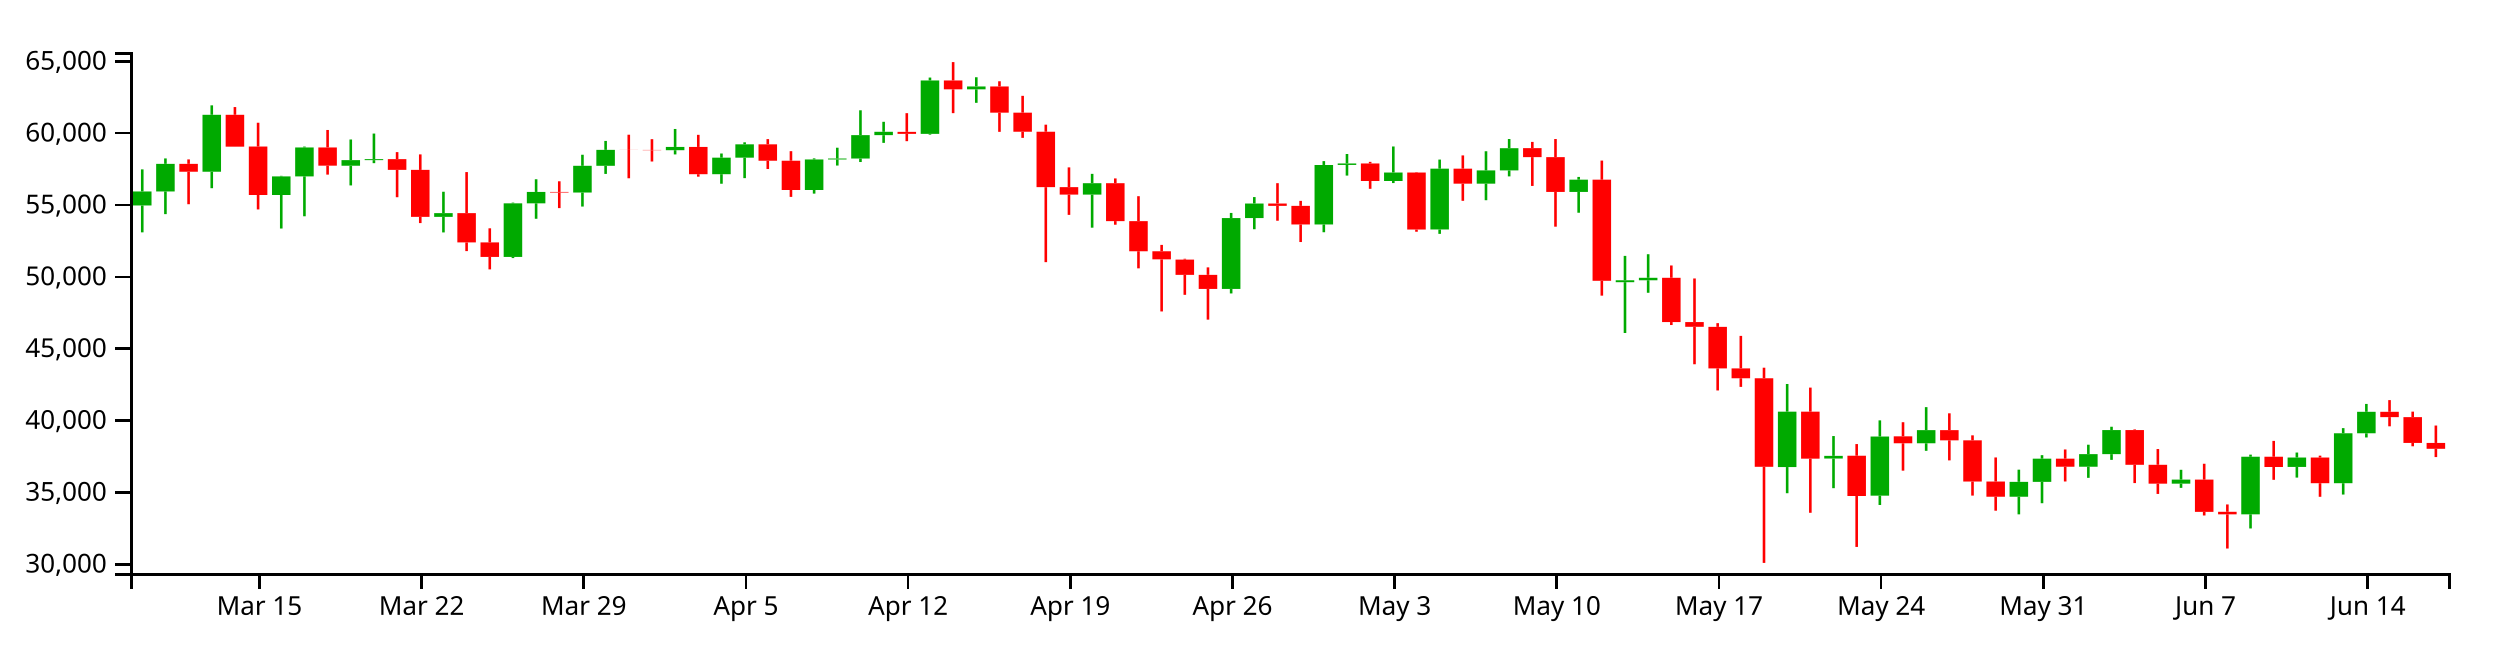
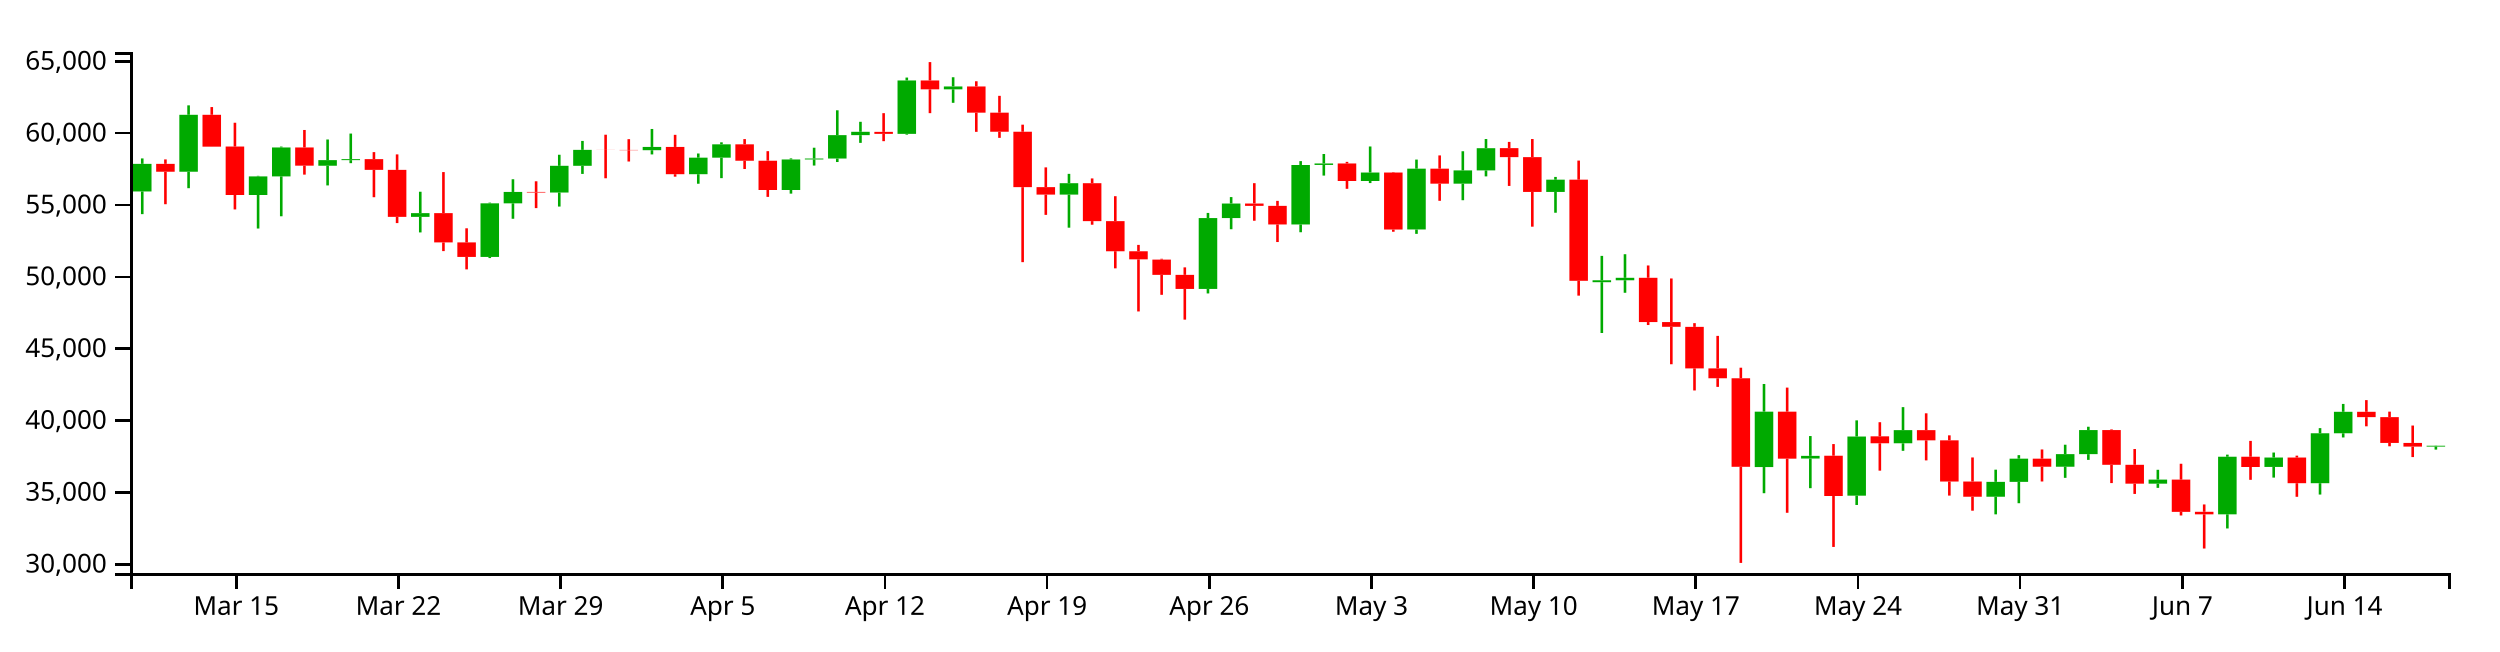
<svg xmlns="http://www.w3.org/2000/svg" version="1.1" width="960" height="250">
  <g transform="translate(50,20)">
    <style>.axis path,.axis line{fill:none;stroke:#000;shape-rendering:crispEdges;}path.candle{stroke:#000000;}path.candle.body{stroke-width:0;}path.candle.up{fill:#00AA00;stroke:#00AA00;}path.candle.down{fill:#FF0000;stroke:#FF0000;}</style>
    <g class="candlestick">
      <g class="data">
-         <path class="candle body up" d="M 1.068 58.907 l 7.117 0 L 8.185 53.517 l -7.117 0 L 1.068 58.907 M 9.964 53.517 l 7.117 0 L 17.081 42.915 l -7.117 0 L 9.964 53.517 M 27.757 45.957 l 7.117 0 L 34.874 24.071 l -7.117 0 L 27.757 45.957 M 54.446 54.877 l 7.117 0 L 61.563 47.728 l -7.117 0 L 54.446 54.877 M 63.343 47.728 l 7.117 0 L 70.46 36.626 l -7.117 0 L 63.343 47.728 M 81.136 43.644 l 7.117 0 L 88.253 41.498 l -7.117 0 L 81.136 43.644 M 90.032 41.498 l 7.117 0 L 97.149 41.099 l -7.117 0 L 90.032 41.498 M 116.721 63.274 l 7.117 0 L 123.838 61.852 l -7.117 0 L 116.721 63.274 M 143.411 78.665 l 7.117 0 L 150.528 58.075 l -7.117 0 L 143.411 78.665 M 152.307 58.075 l 7.117 0 L 159.424 53.707 l -7.117 0 L 152.307 58.075 M 170.1 53.925 l 7.117 0 L 177.217 43.675 l -7.117 0 L 170.1 53.925 M 178.996 43.675 l 7.117 0 L 186.114 37.544 l -7.117 0 L 178.996 43.675 M 205.686 37.688 l 7.117 0 L 212.803 36.422 l -7.117 0 L 205.686 37.688 M 223.479 46.894 l 7.117 0 L 230.596 40.549 l -7.117 0 L 223.479 46.894 M 232.375 40.549 l 7.117 0 L 239.492 35.429 l -7.117 0 L 232.375 40.549 M 259.064 52.955 l 7.117 0 L 266.182 41.236 l -7.117 0 L 259.064 52.955 M 267.961 41.236 l 7.117 0 L 275.078 40.877 l -7.117 0 L 267.961 41.236 M 276.857 40.877 l 7.117 0 L 283.974 31.902 l -7.117 0 L 276.857 40.877 M 285.754 31.902 l 7.117 0 L 292.871 30.615 l -7.117 0 L 285.754 31.902 M 303.547 31.401 l 7.117 0 L 310.664 10.903 l -7.117 0 L 303.547 31.401 M 321.339 14.299 l 7.117 0 L 328.457 13.193 l -7.117 0 L 321.339 14.299 M 365.822 54.722 l 7.117 0 L 372.939 50.353 l -7.117 0 L 365.822 54.722 M 419.2 90.953 l 7.117 0 L 426.317 63.726 l -7.117 0 L 419.2 90.953 M 428.097 63.726 l 7.117 0 L 435.214 58.15 l -7.117 0 L 428.097 63.726 M 454.786 66.189 l 7.117 0 L 461.903 43.35 l -7.117 0 L 454.786 66.189 M 463.683 43.334 l 7.117 0 L 470.8 42.765 l -7.117 0 L 463.683 43.334 M 481.475 49.508 l 7.117 0 L 488.593 46.246 l -7.117 0 L 481.475 49.508 M 499.268 68.119 l 7.117 0 L 506.385 44.775 l -7.117 0 L 499.268 68.119 M 517.061 50.526 l 7.117 0 L 524.178 45.444 l -7.117 0 L 517.061 50.526 M 525.958 45.44 l 7.117 0 L 533.075 36.907 l -7.117 0 L 525.958 45.44 M 552.647 53.713 l 7.117 0 L 559.764 49.001 l -7.117 0 L 552.647 53.713 M 570.44 88.357 l 7.117 0 L 577.557 87.619 l -7.117 0 L 570.44 88.357 M 579.336 87.614 l 7.117 0 L 586.453 86.678 l -7.117 0 L 579.336 87.614 M 632.715 159.345 l 7.117 0 L 639.832 138.073 l -7.117 0 L 632.715 159.345 M 650.508 156.078 l 7.117 0 L 657.625 155.05 l -7.117 0 L 650.508 156.078 M 668.301 170.324 l 7.117 0 L 675.418 147.62 l -7.117 0 L 668.301 170.324 M 686.094 150.222 l 7.117 0 L 693.211 145.161 l -7.117 0 L 686.094 150.222 M 721.679 170.745 l 7.117 0 L 728.796 165.028 l -7.117 0 L 721.679 170.745 M 730.576 165.028 l 7.117 0 L 737.693 156.131 l -7.117 0 L 730.576 165.028 M 748.369 159.215 l 7.117 0 L 755.486 154.393 l -7.117 0 L 748.369 159.215 M 757.265 154.393 l 7.117 0 L 764.382 145.134 l -7.117 0 L 757.265 154.393 M 783.954 165.719 l 7.117 0 L 791.072 164.173 l -7.117 0 L 783.954 165.719 M 810.644 177.5 l 7.117 0 L 817.761 155.39 l -7.117 0 L 810.644 177.5 M 828.437 159.309 l 7.117 0 L 835.554 155.699 l -7.117 0 L 828.437 159.309 M 846.23 165.553 l 7.117 0 L 853.347 146.383 l -7.117 0 L 846.23 165.553 M 855.126 146.383 l 7.117 0 L 862.243 138.13 l -7.117 0 L 855.126 146.383" />
-         <path class="candle body down" d="M 18.86 42.915 l 7.117 0 L 25.978 45.957 l -7.117 0 L 18.86 42.915 M 36.653 24.071 l 7.117 0 L 43.77 36.321 l -7.117 0 L 36.653 24.071 M 45.55 36.278 l 7.117 0 L 52.667 54.877 l -7.117 0 L 45.55 36.278 M 72.239 36.626 l 7.117 0 L 79.356 43.605 l -7.117 0 L 72.239 36.626 M 98.928 41.111 l 7.117 0 L 106.046 45.241 l -7.117 0 L 98.928 41.111 M 107.825 45.241 l 7.117 0 L 114.942 63.274 l -7.117 0 L 107.825 45.241 M 125.618 61.842 l 7.117 0 L 132.735 73.093 l -7.117 0 L 125.618 61.842 M 134.514 73.093 l 7.117 0 L 141.631 78.665 l -7.117 0 L 134.514 73.093 M 161.204 53.707 l 7.117 0 L 168.321 53.925 l -7.117 0 L 161.204 53.707 M 187.893 37.544 l 7.117 0 L 195.01 37.577 l -7.117 0 L 187.893 37.544 M 196.789 37.583 l 7.117 0 L 203.906 37.688 l -7.117 0 L 196.789 37.583 M 214.582 36.422 l 7.117 0 L 221.699 46.894 l -7.117 0 L 214.582 36.422 M 241.271 35.429 l 7.117 0 L 248.389 41.712 l -7.117 0 L 241.271 35.429 M 250.168 41.718 l 7.117 0 L 257.285 52.955 l -7.117 0 L 250.168 41.718 M 294.65 30.635 l 7.117 0 L 301.767 31.401 l -7.117 0 L 294.65 30.635 M 312.443 10.903 l 7.117 0 L 319.56 14.299 l -7.117 0 L 312.443 10.903 M 330.236 13.2 l 7.117 0 L 337.353 23.263 l -7.117 0 L 330.236 13.2 M 339.132 23.263 l 7.117 0 L 346.25 30.591 l -7.117 0 L 339.132 23.263 M 348.029 30.591 l 7.117 0 L 355.146 51.871 l -7.117 0 L 348.029 30.591 M 356.925 51.871 l 7.117 0 L 364.042 54.722 l -7.117 0 L 356.925 51.871 M 374.718 50.353 l 7.117 0 L 381.835 64.905 l -7.117 0 L 374.718 50.353 M 383.615 64.905 l 7.117 0 L 390.732 76.474 l -7.117 0 L 383.615 64.905 M 392.511 76.474 l 7.117 0 L 399.628 79.595 l -7.117 0 L 392.511 76.474 M 401.407 79.676 l 7.117 0 L 408.525 85.539 l -7.117 0 L 401.407 79.676 M 410.304 85.539 l 7.117 0 L 417.421 90.953 l -7.117 0 L 410.304 85.539 M 436.993 58.15 l 7.117 0 L 444.11 59.064 l -7.117 0 L 436.993 58.15 M 445.89 59.064 l 7.117 0 L 453.007 66.189 l -7.117 0 L 445.89 59.064 M 472.579 42.781 l 7.117 0 L 479.696 49.508 l -7.117 0 L 472.579 42.781 M 490.372 46.246 l 7.117 0 L 497.489 68.147 l -7.117 0 L 490.372 46.246 M 508.165 44.775 l 7.117 0 L 515.282 50.526 l -7.117 0 L 508.165 44.775 M 534.854 36.882 l 7.117 0 L 541.971 40.334 l -7.117 0 L 534.854 36.882 M 543.75 40.334 l 7.117 0 L 550.868 53.713 l -7.117 0 L 543.75 40.334 M 561.543 49.001 l 7.117 0 L 568.661 87.838 l -7.117 0 L 561.543 49.001 M 588.233 86.663 l 7.117 0 L 595.35 103.664 l -7.117 0 L 588.233 86.663 M 597.129 103.664 l 7.117 0 L 604.246 105.493 l -7.117 0 L 597.129 103.664 M 606.026 105.518 l 7.117 0 L 613.143 121.457 l -7.117 0 L 606.026 105.518 M 614.922 121.458 l 7.117 0 L 622.039 125.255 l -7.117 0 L 614.922 121.458 M 623.818 125.255 l 7.117 0 L 630.936 159.241 l -7.117 0 L 623.818 125.255 M 641.611 138.08 l 7.117 0 L 648.729 156.141 l -7.117 0 L 641.611 138.08 M 659.404 155.001 l 7.117 0 L 666.521 170.468 l -7.117 0 L 659.404 155.001 M 677.197 147.539 l 7.117 0 L 684.314 150.222 l -7.117 0 L 677.197 147.539 M 694.99 145.161 l 7.117 0 L 702.107 149.089 l -7.117 0 L 694.99 145.161 M 703.886 149.089 l 7.117 0 L 711.004 164.905 l -7.117 0 L 703.886 149.089 M 712.783 164.915 l 7.117 0 L 719.9 170.745 l -7.117 0 L 712.783 164.915 M 739.472 156.131 l 7.117 0 L 746.589 159.225 l -7.117 0 L 739.472 156.131 M 766.162 145.135 l 7.117 0 L 773.279 158.475 l -7.117 0 L 766.162 145.135 M 775.058 158.474 l 7.117 0 L 782.175 165.735 l -7.117 0 L 775.058 158.474 M 792.851 164.173 l 7.117 0 L 799.968 176.551 l -7.117 0 L 792.851 164.173 M 801.747 176.528 l 7.117 0 L 808.864 177.5 l -7.117 0 L 801.747 176.528 M 819.54 155.39 l 7.117 0 L 826.657 159.32 l -7.117 0 L 819.54 155.39 M 837.333 155.699 l 7.117 0 L 844.45 165.553 l -7.117 0 L 837.333 155.699 M 864.022 138.13 l 7.117 0 L 871.14 140.184 l -7.117 0 L 864.022 138.13 M 872.919 140.185 l 7.117 0 L 880.036 150.088 l -7.117 0 L 872.919 140.185 M 881.815 150.088 l 7.117 0 L 888.932 152.33 l -7.117 0 L 881.815 150.088" />
+         <path class="candle body up" d="M 1.068 53.517 l 7.117 0 L 8.185 42.915 l -7.117 0 L 1.068 53.517 M 18.86 45.957 l 7.117 0 L 25.978 24.071 l -7.117 0 L 18.86 45.957 M 45.55 54.877 l 7.117 0 L 52.667 47.728 l -7.117 0 L 45.55 54.877 M 54.446 47.728 l 7.117 0 L 61.563 36.626 l -7.117 0 L 54.446 47.728 M 72.239 43.644 l 7.117 0 L 79.356 41.498 l -7.117 0 L 72.239 43.644 M 81.136 41.498 l 7.117 0 L 88.253 41.099 l -7.117 0 L 81.136 41.498 M 107.825 63.274 l 7.117 0 L 114.942 61.852 l -7.117 0 L 107.825 63.274 M 134.514 78.665 l 7.117 0 L 141.631 58.075 l -7.117 0 L 134.514 78.665 M 143.411 58.075 l 7.117 0 L 150.528 53.707 l -7.117 0 L 143.411 58.075 M 161.204 53.925 l 7.117 0 L 168.321 43.675 l -7.117 0 L 161.204 53.925 M 170.1 43.675 l 7.117 0 L 177.217 37.544 l -7.117 0 L 170.1 43.675 M 196.789 37.688 l 7.117 0 L 203.906 36.422 l -7.117 0 L 196.789 37.688 M 214.582 46.894 l 7.117 0 L 221.699 40.549 l -7.117 0 L 214.582 46.894 M 223.479 40.549 l 7.117 0 L 230.596 35.429 l -7.117 0 L 223.479 40.549 M 250.168 52.955 l 7.117 0 L 257.285 41.236 l -7.117 0 L 250.168 52.955 M 259.064 41.236 l 7.117 0 L 266.182 40.877 l -7.117 0 L 259.064 41.236 M 267.961 40.877 l 7.117 0 L 275.078 31.902 l -7.117 0 L 267.961 40.877 M 276.857 31.902 l 7.117 0 L 283.974 30.615 l -7.117 0 L 276.857 31.902 M 294.65 31.401 l 7.117 0 L 301.767 10.903 l -7.117 0 L 294.65 31.401 M 312.443 14.299 l 7.117 0 L 319.56 13.193 l -7.117 0 L 312.443 14.299 M 356.925 54.722 l 7.117 0 L 364.042 50.353 l -7.117 0 L 356.925 54.722 M 410.304 90.953 l 7.117 0 L 417.421 63.726 l -7.117 0 L 410.304 90.953 M 419.2 63.726 l 7.117 0 L 426.317 58.15 l -7.117 0 L 419.2 63.726 M 445.89 66.189 l 7.117 0 L 453.007 43.35 l -7.117 0 L 445.89 66.189 M 454.786 43.334 l 7.117 0 L 461.903 42.765 l -7.117 0 L 454.786 43.334 M 472.579 49.508 l 7.117 0 L 479.696 46.246 l -7.117 0 L 472.579 49.508 M 490.372 68.119 l 7.117 0 L 497.489 44.775 l -7.117 0 L 490.372 68.119 M 508.165 50.526 l 7.117 0 L 515.282 45.444 l -7.117 0 L 508.165 50.526 M 517.061 45.44 l 7.117 0 L 524.178 36.907 l -7.117 0 L 517.061 45.44 M 543.75 53.713 l 7.117 0 L 550.868 49.001 l -7.117 0 L 543.75 53.713 M 561.543 88.357 l 7.117 0 L 568.661 87.619 l -7.117 0 L 561.543 88.357 M 570.44 87.614 l 7.117 0 L 577.557 86.678 l -7.117 0 L 570.44 87.614 M 623.818 159.345 l 7.117 0 L 630.936 138.073 l -7.117 0 L 623.818 159.345 M 641.611 156.078 l 7.117 0 L 648.729 155.05 l -7.117 0 L 641.611 156.078 M 659.404 170.324 l 7.117 0 L 666.521 147.62 l -7.117 0 L 659.404 170.324 M 677.197 150.222 l 7.117 0 L 684.314 145.161 l -7.117 0 L 677.197 150.222 M 712.783 170.745 l 7.117 0 L 719.9 165.028 l -7.117 0 L 712.783 170.745 M 721.679 165.028 l 7.117 0 L 728.796 156.131 l -7.117 0 L 721.679 165.028 M 739.472 159.215 l 7.117 0 L 746.589 154.393 l -7.117 0 L 739.472 159.215 M 748.369 154.393 l 7.117 0 L 755.486 145.134 l -7.117 0 L 748.369 154.393 M 775.058 165.719 l 7.117 0 L 782.175 164.173 l -7.117 0 L 775.058 165.719 M 801.747 177.5 l 7.117 0 L 808.864 155.39 l -7.117 0 L 801.747 177.5 M 819.54 159.309 l 7.117 0 L 826.657 155.699 l -7.117 0 L 819.54 159.309 M 837.333 165.553 l 7.117 0 L 844.45 146.383 l -7.117 0 L 837.333 165.553 M 846.23 146.383 l 7.117 0 L 853.347 138.13 l -7.117 0 L 846.23 146.383 M 881.815 151.501 l 7.117 0 L 888.932 151.155 l -7.117 0 L 881.815 151.501" />
+         <path class="candle body down" d="M 9.964 42.915 l 7.117 0 L 17.081 45.957 l -7.117 0 L 9.964 42.915 M 27.757 24.071 l 7.117 0 L 34.874 36.321 l -7.117 0 L 27.757 24.071 M 36.653 36.278 l 7.117 0 L 43.77 54.877 l -7.117 0 L 36.653 36.278 M 63.343 36.626 l 7.117 0 L 70.46 43.605 l -7.117 0 L 63.343 36.626 M 90.032 41.111 l 7.117 0 L 97.149 45.241 l -7.117 0 L 90.032 41.111 M 98.928 45.241 l 7.117 0 L 106.046 63.274 l -7.117 0 L 98.928 45.241 M 116.721 61.842 l 7.117 0 L 123.838 73.093 l -7.117 0 L 116.721 61.842 M 125.618 73.093 l 7.117 0 L 132.735 78.665 l -7.117 0 L 125.618 73.093 M 152.307 53.707 l 7.117 0 L 159.424 53.925 l -7.117 0 L 152.307 53.707 M 178.996 37.544 l 7.117 0 L 186.114 37.577 l -7.117 0 L 178.996 37.544 M 187.893 37.583 l 7.117 0 L 195.01 37.688 l -7.117 0 L 187.893 37.583 M 205.686 36.422 l 7.117 0 L 212.803 46.894 l -7.117 0 L 205.686 36.422 M 232.375 35.429 l 7.117 0 L 239.492 41.712 l -7.117 0 L 232.375 35.429 M 241.271 41.718 l 7.117 0 L 248.389 52.955 l -7.117 0 L 241.271 41.718 M 285.754 30.635 l 7.117 0 L 292.871 31.401 l -7.117 0 L 285.754 30.635 M 303.547 10.903 l 7.117 0 L 310.664 14.299 l -7.117 0 L 303.547 10.903 M 321.339 13.2 l 7.117 0 L 328.457 23.263 l -7.117 0 L 321.339 13.2 M 330.236 23.263 l 7.117 0 L 337.353 30.591 l -7.117 0 L 330.236 23.263 M 339.132 30.591 l 7.117 0 L 346.25 51.871 l -7.117 0 L 339.132 30.591 M 348.029 51.871 l 7.117 0 L 355.146 54.722 l -7.117 0 L 348.029 51.871 M 365.822 50.353 l 7.117 0 L 372.939 64.905 l -7.117 0 L 365.822 50.353 M 374.718 64.905 l 7.117 0 L 381.835 76.474 l -7.117 0 L 374.718 64.905 M 383.615 76.474 l 7.117 0 L 390.732 79.595 l -7.117 0 L 383.615 76.474 M 392.511 79.676 l 7.117 0 L 399.628 85.539 l -7.117 0 L 392.511 79.676 M 401.407 85.539 l 7.117 0 L 408.525 90.953 l -7.117 0 L 401.407 85.539 M 428.097 58.15 l 7.117 0 L 435.214 59.064 l -7.117 0 L 428.097 58.15 M 436.993 59.064 l 7.117 0 L 444.11 66.189 l -7.117 0 L 436.993 59.064 M 463.683 42.781 l 7.117 0 L 470.8 49.508 l -7.117 0 L 463.683 42.781 M 481.475 46.246 l 7.117 0 L 488.593 68.147 l -7.117 0 L 481.475 46.246 M 499.268 44.775 l 7.117 0 L 506.385 50.526 l -7.117 0 L 499.268 44.775 M 525.958 36.882 l 7.117 0 L 533.075 40.334 l -7.117 0 L 525.958 36.882 M 534.854 40.334 l 7.117 0 L 541.971 53.713 l -7.117 0 L 534.854 40.334 M 552.647 49.001 l 7.117 0 L 559.764 87.838 l -7.117 0 L 552.647 49.001 M 579.336 86.663 l 7.117 0 L 586.453 103.664 l -7.117 0 L 579.336 86.663 M 588.233 103.664 l 7.117 0 L 595.35 105.493 l -7.117 0 L 588.233 103.664 M 597.129 105.518 l 7.117 0 L 604.246 121.457 l -7.117 0 L 597.129 105.518 M 606.026 121.458 l 7.117 0 L 613.143 125.255 l -7.117 0 L 606.026 121.458 M 614.922 125.255 l 7.117 0 L 622.039 159.241 l -7.117 0 L 614.922 125.255 M 632.715 138.08 l 7.117 0 L 639.832 156.141 l -7.117 0 L 632.715 138.08 M 650.508 155.001 l 7.117 0 L 657.625 170.468 l -7.117 0 L 650.508 155.001 M 668.301 147.539 l 7.117 0 L 675.418 150.222 l -7.117 0 L 668.301 147.539 M 686.094 145.161 l 7.117 0 L 693.211 149.089 l -7.117 0 L 686.094 145.161 M 694.99 149.089 l 7.117 0 L 702.107 164.905 l -7.117 0 L 694.99 149.089 M 703.886 164.915 l 7.117 0 L 711.004 170.745 l -7.117 0 L 703.886 164.915 M 730.576 156.131 l 7.117 0 L 737.693 159.225 l -7.117 0 L 730.576 156.131 M 757.265 145.135 l 7.117 0 L 764.382 158.475 l -7.117 0 L 757.265 145.135 M 766.162 158.474 l 7.117 0 L 773.279 165.735 l -7.117 0 L 766.162 158.474 M 783.954 164.173 l 7.117 0 L 791.072 176.551 l -7.117 0 L 783.954 164.173 M 792.851 176.528 l 7.117 0 L 799.968 177.5 l -7.117 0 L 792.851 176.528 M 810.644 155.39 l 7.117 0 L 817.761 159.32 l -7.117 0 L 810.644 155.39 M 828.437 155.699 l 7.117 0 L 835.554 165.553 l -7.117 0 L 828.437 155.699 M 855.126 138.13 l 7.117 0 L 862.243 140.184 l -7.117 0 L 855.126 138.13 M 864.022 140.185 l 7.117 0 L 871.14 150.088 l -7.117 0 L 864.022 140.185 M 872.919 150.088 l 7.117 0 L 880.036 151.501 l -7.117 0 L 872.919 150.088" />
        <path class="candle body equal" />
-         <path class="candle wick up" d="M 4.626 45.042 L 4.626 53.517 M 4.626 58.907 L 4.626 69.223 M 13.523 40.836 L 13.523 42.915 M 13.523 53.517 L 13.523 62.228 M 31.315 20.454 L 31.315 24.071 M 31.315 45.957 L 31.315 52.267 M 58.005 47.521 L 58.005 47.728 M 58.005 54.877 L 58.005 67.754 M 66.901 36.285 L 66.901 36.626 M 66.901 47.728 L 66.901 63.051 M 84.694 33.564 L 84.694 41.498 M 84.694 43.644 L 84.694 51.204 M 93.591 31.29 L 93.591 41.099 M 93.591 41.498 L 93.591 42.655 M 120.28 53.631 L 120.28 61.852 M 120.28 63.274 L 120.28 69.251 M 146.969 57.81 L 146.969 58.075 M 146.969 78.665 L 146.969 79.102 M 155.866 48.834 L 155.866 53.707 M 155.866 58.075 L 155.866 64.009 M 173.659 39.424 L 173.659 43.675 M 173.659 53.925 L 173.659 59.319 M 182.555 34.115 L 182.555 37.544 M 182.555 43.675 L 182.555 46.787 M 209.244 29.525 L 209.244 36.422 M 209.244 37.688 L 209.244 39.299 M 227.037 38.944 L 227.037 40.549 M 227.037 46.894 L 227.037 50.557 M 235.934 34.645 L 235.934 35.429 M 235.934 40.549 L 235.934 48.407 M 262.623 40.817 L 262.623 41.236 M 262.623 52.955 L 262.623 54.354 M 271.519 36.726 L 271.519 40.877 M 271.519 41.236 L 271.519 43.572 M 280.416 22.352 L 280.416 31.902 M 280.416 40.877 L 280.416 42.215 M 289.312 26.771 L 289.312 30.615 M 289.312 31.902 L 289.312 34.863 M 307.105 9.784 L 307.105 10.903 M 307.105 31.401 L 307.105 31.703 M 324.898 9.662 L 324.898 13.193 M 324.898 14.299 L 324.898 19.483 M 369.38 46.76 L 369.38 50.353 M 369.38 54.722 L 369.38 67.43 M 422.759 61.766 L 422.759 63.726 M 422.759 90.953 L 422.759 92.681 M 431.655 55.678 L 431.655 58.15 M 431.655 63.726 L 431.655 68.026 M 458.345 41.867 L 458.345 43.35 M 458.345 66.189 L 458.345 69.179 M 467.241 39.136 L 467.241 42.765 M 467.241 43.334 L 467.241 47.423 M 485.034 36.248 L 485.034 46.246 M 485.034 49.508 L 485.034 50.298 M 502.827 41.278 L 502.827 44.775 M 502.827 68.119 L 502.827 69.803 M 520.62 38.077 L 520.62 45.444 M 520.62 50.526 L 520.62 56.883 M 529.516 33.387 L 529.516 36.907 M 529.516 45.44 L 529.516 47.733 M 556.206 47.94 L 556.206 49.001 M 556.206 53.713 L 556.206 61.692 M 573.998 78.26 L 573.998 87.619 M 573.998 88.357 L 573.998 107.874 M 582.895 77.621 L 582.895 86.678 M 582.895 87.614 L 582.895 92.426 M 636.273 127.451 L 636.273 138.073 M 636.273 159.345 L 636.273 169.394 M 654.066 147.44 L 654.066 155.05 M 654.066 156.078 L 654.066 167.459 M 671.859 141.42 L 671.859 147.62 M 671.859 170.324 L 671.859 173.913 M 689.652 136.338 L 689.652 145.161 M 689.652 150.222 L 689.652 153.115 M 725.238 160.356 L 725.238 165.028 M 725.238 170.745 L 725.238 177.51 M 734.134 154.778 L 734.134 156.131 M 734.134 165.028 L 734.134 173.235 M 751.927 150.772 L 751.927 154.393 M 751.927 159.215 L 751.927 163.49 M 760.824 143.87 L 760.824 145.134 M 760.824 154.393 L 760.824 156.593 M 787.513 160.4 L 787.513 164.173 M 787.513 165.719 L 787.513 167.341 M 814.202 154.58 L 814.202 155.39 M 814.202 177.5 L 814.202 182.929 M 831.995 153.777 L 831.995 155.699 M 831.995 159.309 L 831.995 163.398 M 849.788 144.399 L 849.788 146.383 M 849.788 165.553 L 849.788 169.907 M 858.685 135.108 L 858.685 138.13 M 858.685 146.383 L 858.685 147.986" style="stroke-width: 1px;" />
-         <path class="candle wick down" d="M 22.419 41.214 L 22.419 42.915 M 22.419 45.957 L 22.419 58.421 M 40.212 21.112 L 40.212 24.071 M 40.212 36.321 L 40.212 36.329 M 49.108 27.133 L 49.108 36.278 M 49.108 54.877 L 49.108 60.423 M 75.798 29.911 L 75.798 36.626 M 75.798 43.605 L 75.798 47.054 M 102.487 38.413 L 102.487 41.111 M 102.487 45.241 L 102.487 55.732 M 111.383 39.287 L 111.383 45.241 M 111.383 63.274 L 111.383 65.664 M 129.176 46.077 L 129.176 61.842 M 129.176 73.093 L 129.176 76.424 M 138.073 67.667 L 138.073 73.093 M 138.073 78.665 L 138.073 83.444 M 164.762 49.61 L 164.762 53.707 M 164.762 53.925 L 164.762 59.916 M 191.451 31.732 L 191.451 37.544 M 191.451 37.577 L 191.451 48.455 M 200.348 33.442 L 200.348 37.583 M 200.348 37.688 L 200.348 42.019 M 218.141 31.777 L 218.141 36.422 M 218.141 46.894 L 218.141 47.843 M 244.83 33.413 L 244.83 35.429 M 244.83 41.712 L 244.83 44.902 M 253.727 38.049 L 253.727 41.718 M 253.727 52.955 L 253.727 55.606 M 298.209 23.455 L 298.209 30.635 M 298.209 31.401 L 298.209 34.211 M 316.002 3.846 L 316.002 10.903 M 316.002 14.299 L 316.002 23.45 M 333.794 11.203 L 333.794 13.2 M 333.794 23.263 L 333.794 30.628 M 342.691 16.801 L 342.691 23.263 M 342.691 30.591 L 342.691 32.941 M 351.587 27.875 L 351.587 30.591 M 351.587 51.871 L 351.587 80.665 M 360.484 44.274 L 360.484 51.871 M 360.484 54.722 L 360.484 62.511 M 378.277 48.517 L 378.277 50.353 M 378.277 64.905 L 378.277 66.293 M 387.173 55.339 L 387.173 64.905 M 387.173 76.474 L 387.173 83.045 M 396.07 74.041 L 396.07 76.474 M 396.07 79.595 L 396.07 99.597 M 404.966 79.369 L 404.966 79.676 M 404.966 85.539 L 404.966 93.213 M 413.862 82.67 L 413.862 85.539 M 413.862 90.953 L 413.862 102.742 M 440.552 50.337 L 440.552 58.15 M 440.552 59.064 L 440.552 64.764 M 449.448 57.135 L 449.448 59.064 M 449.448 66.189 L 449.448 72.942 M 476.138 42.154 L 476.138 42.781 M 476.138 49.508 L 476.138 52.504 M 493.93 46.077 L 493.93 46.246 M 493.93 68.147 L 493.93 68.993 M 511.723 39.677 L 511.723 44.775 M 511.723 50.526 L 511.723 57.112 M 538.413 34.49 L 538.413 36.882 M 538.413 40.334 L 538.413 51.398 M 547.309 33.387 L 547.309 40.334 M 547.309 53.713 L 547.309 67.044 M 565.102 41.663 L 565.102 49.001 M 565.102 87.838 L 565.102 93.528 M 591.791 81.941 L 591.791 86.663 M 591.791 103.664 L 591.791 104.811 M 600.688 86.93 L 600.688 103.664 M 600.688 105.493 L 600.688 119.872 M 609.584 104.088 L 609.584 105.518 M 609.584 121.457 L 609.584 129.938 M 618.481 108.981 L 618.481 121.458 M 618.481 125.255 L 618.481 128.564 M 627.377 121.199 L 627.377 125.255 M 627.377 159.241 L 627.377 196.154 M 645.17 128.84 L 645.17 138.08 M 645.17 156.141 L 645.17 176.909 M 662.963 150.52 L 662.963 155.001 M 662.963 170.468 L 662.963 190.024 M 680.756 142.128 L 680.756 147.539 M 680.756 150.222 L 680.756 160.733 M 698.549 138.71 L 698.549 145.161 M 698.549 149.089 L 698.549 156.79 M 707.445 147.17 L 707.445 149.089 M 707.445 164.905 L 707.445 170.31 M 716.341 155.663 L 716.341 164.915 M 716.341 170.745 L 716.341 176.11 M 743.031 152.594 L 743.031 156.131 M 743.031 159.225 L 743.031 164.892 M 769.72 144.901 L 769.72 145.135 M 769.72 158.475 L 769.72 165.503 M 778.617 152.427 L 778.617 158.474 M 778.617 165.735 L 778.617 169.67 M 796.409 158.083 L 796.409 164.173 M 796.409 176.551 L 796.409 177.946 M 805.306 173.709 L 805.306 176.528 M 805.306 177.5 L 805.306 190.636 M 823.099 149.305 L 823.099 155.39 M 823.099 159.32 L 823.099 164.252 M 840.892 154.973 L 840.892 155.699 M 840.892 165.553 L 840.892 170.771 M 867.581 133.64 L 867.581 138.13 M 867.581 140.184 L 867.581 143.702 M 876.477 138.07 L 876.477 140.185 M 876.477 150.088 L 876.477 151.374 M 885.374 143.407 L 885.374 150.088 M 885.374 152.33 L 885.374 155.517" style="stroke-width: 1px;" />
+         <path class="candle wick up" d="M 4.626 40.836 L 4.626 42.915 M 4.626 53.517 L 4.626 62.228 M 22.419 20.454 L 22.419 24.071 M 22.419 45.957 L 22.419 52.267 M 49.108 47.521 L 49.108 47.728 M 49.108 54.877 L 49.108 67.754 M 58.005 36.285 L 58.005 36.626 M 58.005 47.728 L 58.005 63.051 M 75.798 33.564 L 75.798 41.498 M 75.798 43.644 L 75.798 51.204 M 84.694 31.29 L 84.694 41.099 M 84.694 41.498 L 84.694 42.655 M 111.383 53.631 L 111.383 61.852 M 111.383 63.274 L 111.383 69.251 M 138.073 57.81 L 138.073 58.075 M 138.073 78.665 L 138.073 79.102 M 146.969 48.834 L 146.969 53.707 M 146.969 58.075 L 146.969 64.009 M 164.762 39.424 L 164.762 43.675 M 164.762 53.925 L 164.762 59.319 M 173.659 34.115 L 173.659 37.544 M 173.659 43.675 L 173.659 46.787 M 200.348 29.525 L 200.348 36.422 M 200.348 37.688 L 200.348 39.299 M 218.141 38.944 L 218.141 40.549 M 218.141 46.894 L 218.141 50.557 M 227.037 34.645 L 227.037 35.429 M 227.037 40.549 L 227.037 48.407 M 253.727 40.817 L 253.727 41.236 M 253.727 52.955 L 253.727 54.354 M 262.623 36.726 L 262.623 40.877 M 262.623 41.236 L 262.623 43.572 M 271.519 22.352 L 271.519 31.902 M 271.519 40.877 L 271.519 42.215 M 280.416 26.771 L 280.416 30.615 M 280.416 31.902 L 280.416 34.863 M 298.209 9.784 L 298.209 10.903 M 298.209 31.401 L 298.209 31.703 M 316.002 9.662 L 316.002 13.193 M 316.002 14.299 L 316.002 19.483 M 360.484 46.76 L 360.484 50.353 M 360.484 54.722 L 360.484 67.43 M 413.862 61.766 L 413.862 63.726 M 413.862 90.953 L 413.862 92.681 M 422.759 55.678 L 422.759 58.15 M 422.759 63.726 L 422.759 68.026 M 449.448 41.867 L 449.448 43.35 M 449.448 66.189 L 449.448 69.179 M 458.345 39.136 L 458.345 42.765 M 458.345 43.334 L 458.345 47.423 M 476.138 36.248 L 476.138 46.246 M 476.138 49.508 L 476.138 50.298 M 493.93 41.278 L 493.93 44.775 M 493.93 68.119 L 493.93 69.803 M 511.723 38.077 L 511.723 45.444 M 511.723 50.526 L 511.723 56.883 M 520.62 33.387 L 520.62 36.907 M 520.62 45.44 L 520.62 47.733 M 547.309 47.94 L 547.309 49.001 M 547.309 53.713 L 547.309 61.692 M 565.102 78.26 L 565.102 87.619 M 565.102 88.357 L 565.102 107.874 M 573.998 77.621 L 573.998 86.678 M 573.998 87.614 L 573.998 92.426 M 627.377 127.451 L 627.377 138.073 M 627.377 159.345 L 627.377 169.394 M 645.17 147.44 L 645.17 155.05 M 645.17 156.078 L 645.17 167.459 M 662.963 141.42 L 662.963 147.62 M 662.963 170.324 L 662.963 173.913 M 680.756 136.338 L 680.756 145.161 M 680.756 150.222 L 680.756 153.115 M 716.341 160.356 L 716.341 165.028 M 716.341 170.745 L 716.341 177.51 M 725.238 154.778 L 725.238 156.131 M 725.238 165.028 L 725.238 173.235 M 743.031 150.772 L 743.031 154.393 M 743.031 159.215 L 743.031 163.49 M 751.927 143.87 L 751.927 145.134 M 751.927 154.393 L 751.927 156.593 M 778.617 160.4 L 778.617 164.173 M 778.617 165.719 L 778.617 167.341 M 805.306 154.58 L 805.306 155.39 M 805.306 177.5 L 805.306 182.929 M 823.099 153.777 L 823.099 155.699 M 823.099 159.309 L 823.099 163.398 M 840.892 144.399 L 840.892 146.383 M 840.892 165.553 L 840.892 169.907 M 849.788 135.108 L 849.788 138.13 M 849.788 146.383 L 849.788 147.986 M 885.374 151.099 L 885.374 151.155 M 885.374 151.501 L 885.374 152.648" style="stroke-width: 1px;" />
+         <path class="candle wick down" d="M 13.523 41.214 L 13.523 42.915 M 13.523 45.957 L 13.523 58.421 M 31.315 21.112 L 31.315 24.071 M 31.315 36.321 L 31.315 36.329 M 40.212 27.133 L 40.212 36.278 M 40.212 54.877 L 40.212 60.423 M 66.901 29.911 L 66.901 36.626 M 66.901 43.605 L 66.901 47.054 M 93.591 38.413 L 93.591 41.111 M 93.591 45.241 L 93.591 55.732 M 102.487 39.287 L 102.487 45.241 M 102.487 63.274 L 102.487 65.664 M 120.28 46.077 L 120.28 61.842 M 120.28 73.093 L 120.28 76.424 M 129.176 67.667 L 129.176 73.093 M 129.176 78.665 L 129.176 83.444 M 155.866 49.61 L 155.866 53.707 M 155.866 53.925 L 155.866 59.916 M 182.555 31.732 L 182.555 37.544 M 182.555 37.577 L 182.555 48.455 M 191.451 33.442 L 191.451 37.583 M 191.451 37.688 L 191.451 42.019 M 209.244 31.777 L 209.244 36.422 M 209.244 46.894 L 209.244 47.843 M 235.934 33.413 L 235.934 35.429 M 235.934 41.712 L 235.934 44.902 M 244.83 38.049 L 244.83 41.718 M 244.83 52.955 L 244.83 55.606 M 289.312 23.455 L 289.312 30.635 M 289.312 31.401 L 289.312 34.211 M 307.105 3.846 L 307.105 10.903 M 307.105 14.299 L 307.105 23.45 M 324.898 11.203 L 324.898 13.2 M 324.898 23.263 L 324.898 30.628 M 333.794 16.801 L 333.794 23.263 M 333.794 30.591 L 333.794 32.941 M 342.691 27.875 L 342.691 30.591 M 342.691 51.871 L 342.691 80.665 M 351.587 44.274 L 351.587 51.871 M 351.587 54.722 L 351.587 62.511 M 369.38 48.517 L 369.38 50.353 M 369.38 64.905 L 369.38 66.293 M 378.277 55.339 L 378.277 64.905 M 378.277 76.474 L 378.277 83.045 M 387.173 74.041 L 387.173 76.474 M 387.173 79.595 L 387.173 99.597 M 396.07 79.369 L 396.07 79.676 M 396.07 85.539 L 396.07 93.213 M 404.966 82.67 L 404.966 85.539 M 404.966 90.953 L 404.966 102.742 M 431.655 50.337 L 431.655 58.15 M 431.655 59.064 L 431.655 64.764 M 440.552 57.135 L 440.552 59.064 M 440.552 66.189 L 440.552 72.942 M 467.241 42.154 L 467.241 42.781 M 467.241 49.508 L 467.241 52.504 M 485.034 46.077 L 485.034 46.246 M 485.034 68.147 L 485.034 68.993 M 502.827 39.677 L 502.827 44.775 M 502.827 50.526 L 502.827 57.112 M 529.516 34.49 L 529.516 36.882 M 529.516 40.334 L 529.516 51.398 M 538.413 33.387 L 538.413 40.334 M 538.413 53.713 L 538.413 67.044 M 556.206 41.663 L 556.206 49.001 M 556.206 87.838 L 556.206 93.528 M 582.895 81.941 L 582.895 86.663 M 582.895 103.664 L 582.895 104.811 M 591.791 86.93 L 591.791 103.664 M 591.791 105.493 L 591.791 119.872 M 600.688 104.088 L 600.688 105.518 M 600.688 121.457 L 600.688 129.938 M 609.584 108.981 L 609.584 121.458 M 609.584 125.255 L 609.584 128.564 M 618.481 121.199 L 618.481 125.255 M 618.481 159.241 L 618.481 196.154 M 636.273 128.84 L 636.273 138.08 M 636.273 156.141 L 636.273 176.909 M 654.066 150.52 L 654.066 155.001 M 654.066 170.468 L 654.066 190.024 M 671.859 142.128 L 671.859 147.539 M 671.859 150.222 L 671.859 160.733 M 689.652 138.71 L 689.652 145.161 M 689.652 149.089 L 689.652 156.79 M 698.549 147.17 L 698.549 149.089 M 698.549 164.905 L 698.549 170.31 M 707.445 155.663 L 707.445 164.915 M 707.445 170.745 L 707.445 176.11 M 734.134 152.594 L 734.134 156.131 M 734.134 159.225 L 734.134 164.892 M 760.824 144.901 L 760.824 145.135 M 760.824 158.475 L 760.824 165.503 M 769.72 152.427 L 769.72 158.474 M 769.72 165.735 L 769.72 169.67 M 787.513 158.083 L 787.513 164.173 M 787.513 176.551 L 787.513 177.946 M 796.409 173.709 L 796.409 176.528 M 796.409 177.5 L 796.409 190.636 M 814.202 149.305 L 814.202 155.39 M 814.202 159.32 L 814.202 164.252 M 831.995 154.973 L 831.995 155.699 M 831.995 165.553 L 831.995 170.771 M 858.685 133.64 L 858.685 138.13 M 858.685 140.184 L 858.685 143.702 M 867.581 138.07 L 867.581 140.185 M 867.581 150.088 L 867.581 151.374 M 876.477 143.407 L 876.477 150.088 M 876.477 151.501 L 876.477 155.517" style="stroke-width: 1px;" />
        <path class="candle wick equal" style="stroke-width: 1px;" />
      </g>
    </g>
    <g class="x axis" transform="translate(0,200)" fill="none" font-size="10" font-family="sans-serif" text-anchor="middle">
      <path class="domain" stroke="#000" d="M0.5,6V0.5H890.5V6" />
-       <g class="tick" opacity="1" transform="translate(49.10836,0)">
+       <g class="tick" opacity="1" transform="translate(40.21192,0)">
        <line stroke="#000" y2="6" x1="0.5" x2="0.5" />
        <text fill="#000" y="9" x="0.5" dy="0.71em">Mar 15</text>
      </g>
-       <g class="tick" opacity="1" transform="translate(111.3834,0)">
+       <g class="tick" opacity="1" transform="translate(102.487,0)">
        <line stroke="#000" y2="6" x1="0.5" x2="0.5" />
        <text fill="#000" y="9" x="0.5" dy="0.71em">Mar 22</text>
      </g>
-       <g class="tick" opacity="1" transform="translate(173.6585,0)">
+       <g class="tick" opacity="1" transform="translate(164.7621,0)">
        <line stroke="#000" y2="6" x1="0.5" x2="0.5" />
        <text fill="#000" y="9" x="0.5" dy="0.71em">Mar 29</text>
      </g>
-       <g class="tick" opacity="1" transform="translate(235.9336,0)">
+       <g class="tick" opacity="1" transform="translate(227.0372,0)">
        <line stroke="#000" y2="6" x1="0.5" x2="0.5" />
        <text fill="#000" y="9" x="0.5" dy="0.71em">Apr  5</text>
      </g>
-       <g class="tick" opacity="1" transform="translate(298.2087,0)">
+       <g class="tick" opacity="1" transform="translate(289.3123,0)">
        <line stroke="#000" y2="6" x1="0.5" x2="0.5" />
        <text fill="#000" y="9" x="0.5" dy="0.71em">Apr 12</text>
      </g>
-       <g class="tick" opacity="1" transform="translate(360.4838,0)">
+       <g class="tick" opacity="1" transform="translate(351.5874,0)">
        <line stroke="#000" y2="6" x1="0.5" x2="0.5" />
        <text fill="#000" y="9" x="0.5" dy="0.71em">Apr 19</text>
      </g>
-       <g class="tick" opacity="1" transform="translate(422.7589,0)">
+       <g class="tick" opacity="1" transform="translate(413.8625,0)">
        <line stroke="#000" y2="6" x1="0.5" x2="0.5" />
        <text fill="#000" y="9" x="0.5" dy="0.71em">Apr 26</text>
      </g>
-       <g class="tick" opacity="1" transform="translate(485.034,0)">
+       <g class="tick" opacity="1" transform="translate(476.1375,0)">
        <line stroke="#000" y2="6" x1="0.5" x2="0.5" />
        <text fill="#000" y="9" x="0.5" dy="0.71em">May  3</text>
      </g>
-       <g class="tick" opacity="1" transform="translate(547.3091,0)">
+       <g class="tick" opacity="1" transform="translate(538.4126,0)">
        <line stroke="#000" y2="6" x1="0.5" x2="0.5" />
        <text fill="#000" y="9" x="0.5" dy="0.71em">May 10</text>
      </g>
-       <g class="tick" opacity="1" transform="translate(609.5842,0)">
+       <g class="tick" opacity="1" transform="translate(600.6877,0)">
        <line stroke="#000" y2="6" x1="0.5" x2="0.5" />
        <text fill="#000" y="9" x="0.5" dy="0.71em">May 17</text>
      </g>
-       <g class="tick" opacity="1" transform="translate(671.8593,0)">
+       <g class="tick" opacity="1" transform="translate(662.9628,0)">
        <line stroke="#000" y2="6" x1="0.5" x2="0.5" />
        <text fill="#000" y="9" x="0.5" dy="0.71em">May 24</text>
      </g>
-       <g class="tick" opacity="1" transform="translate(734.1343,0)">
+       <g class="tick" opacity="1" transform="translate(725.2379,0)">
        <line stroke="#000" y2="6" x1="0.5" x2="0.5" />
        <text fill="#000" y="9" x="0.5" dy="0.71em">May 31</text>
      </g>
-       <g class="tick" opacity="1" transform="translate(796.4094,0)">
+       <g class="tick" opacity="1" transform="translate(787.513,0)">
        <line stroke="#000" y2="6" x1="0.5" x2="0.5" />
        <text fill="#000" y="9" x="0.5" dy="0.71em">Jun  7</text>
      </g>
-       <g class="tick" opacity="1" transform="translate(858.6845,0)">
+       <g class="tick" opacity="1" transform="translate(849.7881,0)">
        <line stroke="#000" y2="6" x1="0.5" x2="0.5" />
        <text fill="#000" y="9" x="0.5" dy="0.71em">Jun 14</text>
      </g>
    </g>
    <g class="y axis" fill="none" font-size="10" font-family="sans-serif" text-anchor="end">
      <path class="domain" stroke="#000" d="M-6,200.5H0.5V0.5H-6" />
      <g class="tick" opacity="1" transform="translate(0,196.1538)">
        <line stroke="#000" x2="-6" y1="0.5" y2="0.5" />
        <text fill="#000" x="-9" y="0.5" dy="0.32em">30,000</text>
      </g>
      <g class="tick" opacity="1" transform="translate(0,168.5662)">
        <line stroke="#000" x2="-6" y1="0.5" y2="0.5" />
        <text fill="#000" x="-9" y="0.5" dy="0.32em">35,000</text>
      </g>
      <g class="tick" opacity="1" transform="translate(0,140.9786)">
        <line stroke="#000" x2="-6" y1="0.5" y2="0.5" />
        <text fill="#000" x="-9" y="0.5" dy="0.32em">40,000</text>
      </g>
      <g class="tick" opacity="1" transform="translate(0,113.391)">
        <line stroke="#000" x2="-6" y1="0.5" y2="0.5" />
        <text fill="#000" x="-9" y="0.5" dy="0.32em">45,000</text>
      </g>
      <g class="tick" opacity="1" transform="translate(0,85.80342)">
        <line stroke="#000" x2="-6" y1="0.5" y2="0.5" />
        <text fill="#000" x="-9" y="0.5" dy="0.32em">50,000</text>
      </g>
      <g class="tick" opacity="1" transform="translate(0,58.21581)">
        <line stroke="#000" x2="-6" y1="0.5" y2="0.5" />
        <text fill="#000" x="-9" y="0.5" dy="0.32em">55,000</text>
      </g>
      <g class="tick" opacity="1" transform="translate(0,30.6282)">
        <line stroke="#000" x2="-6" y1="0.5" y2="0.5" />
        <text fill="#000" x="-9" y="0.5" dy="0.32em">60,000</text>
      </g>
      <g class="tick" opacity="1" transform="translate(0,3.040596)">
        <line stroke="#000" x2="-6" y1="0.5" y2="0.5" />
        <text fill="#000" x="-9" y="0.5" dy="0.32em">65,000</text>
      </g>
      <text transform="rotate(-90)" y="6" dy=".71em" style="text-anchor: end;">Price ($)</text>
    </g>
  </g>
</svg>
